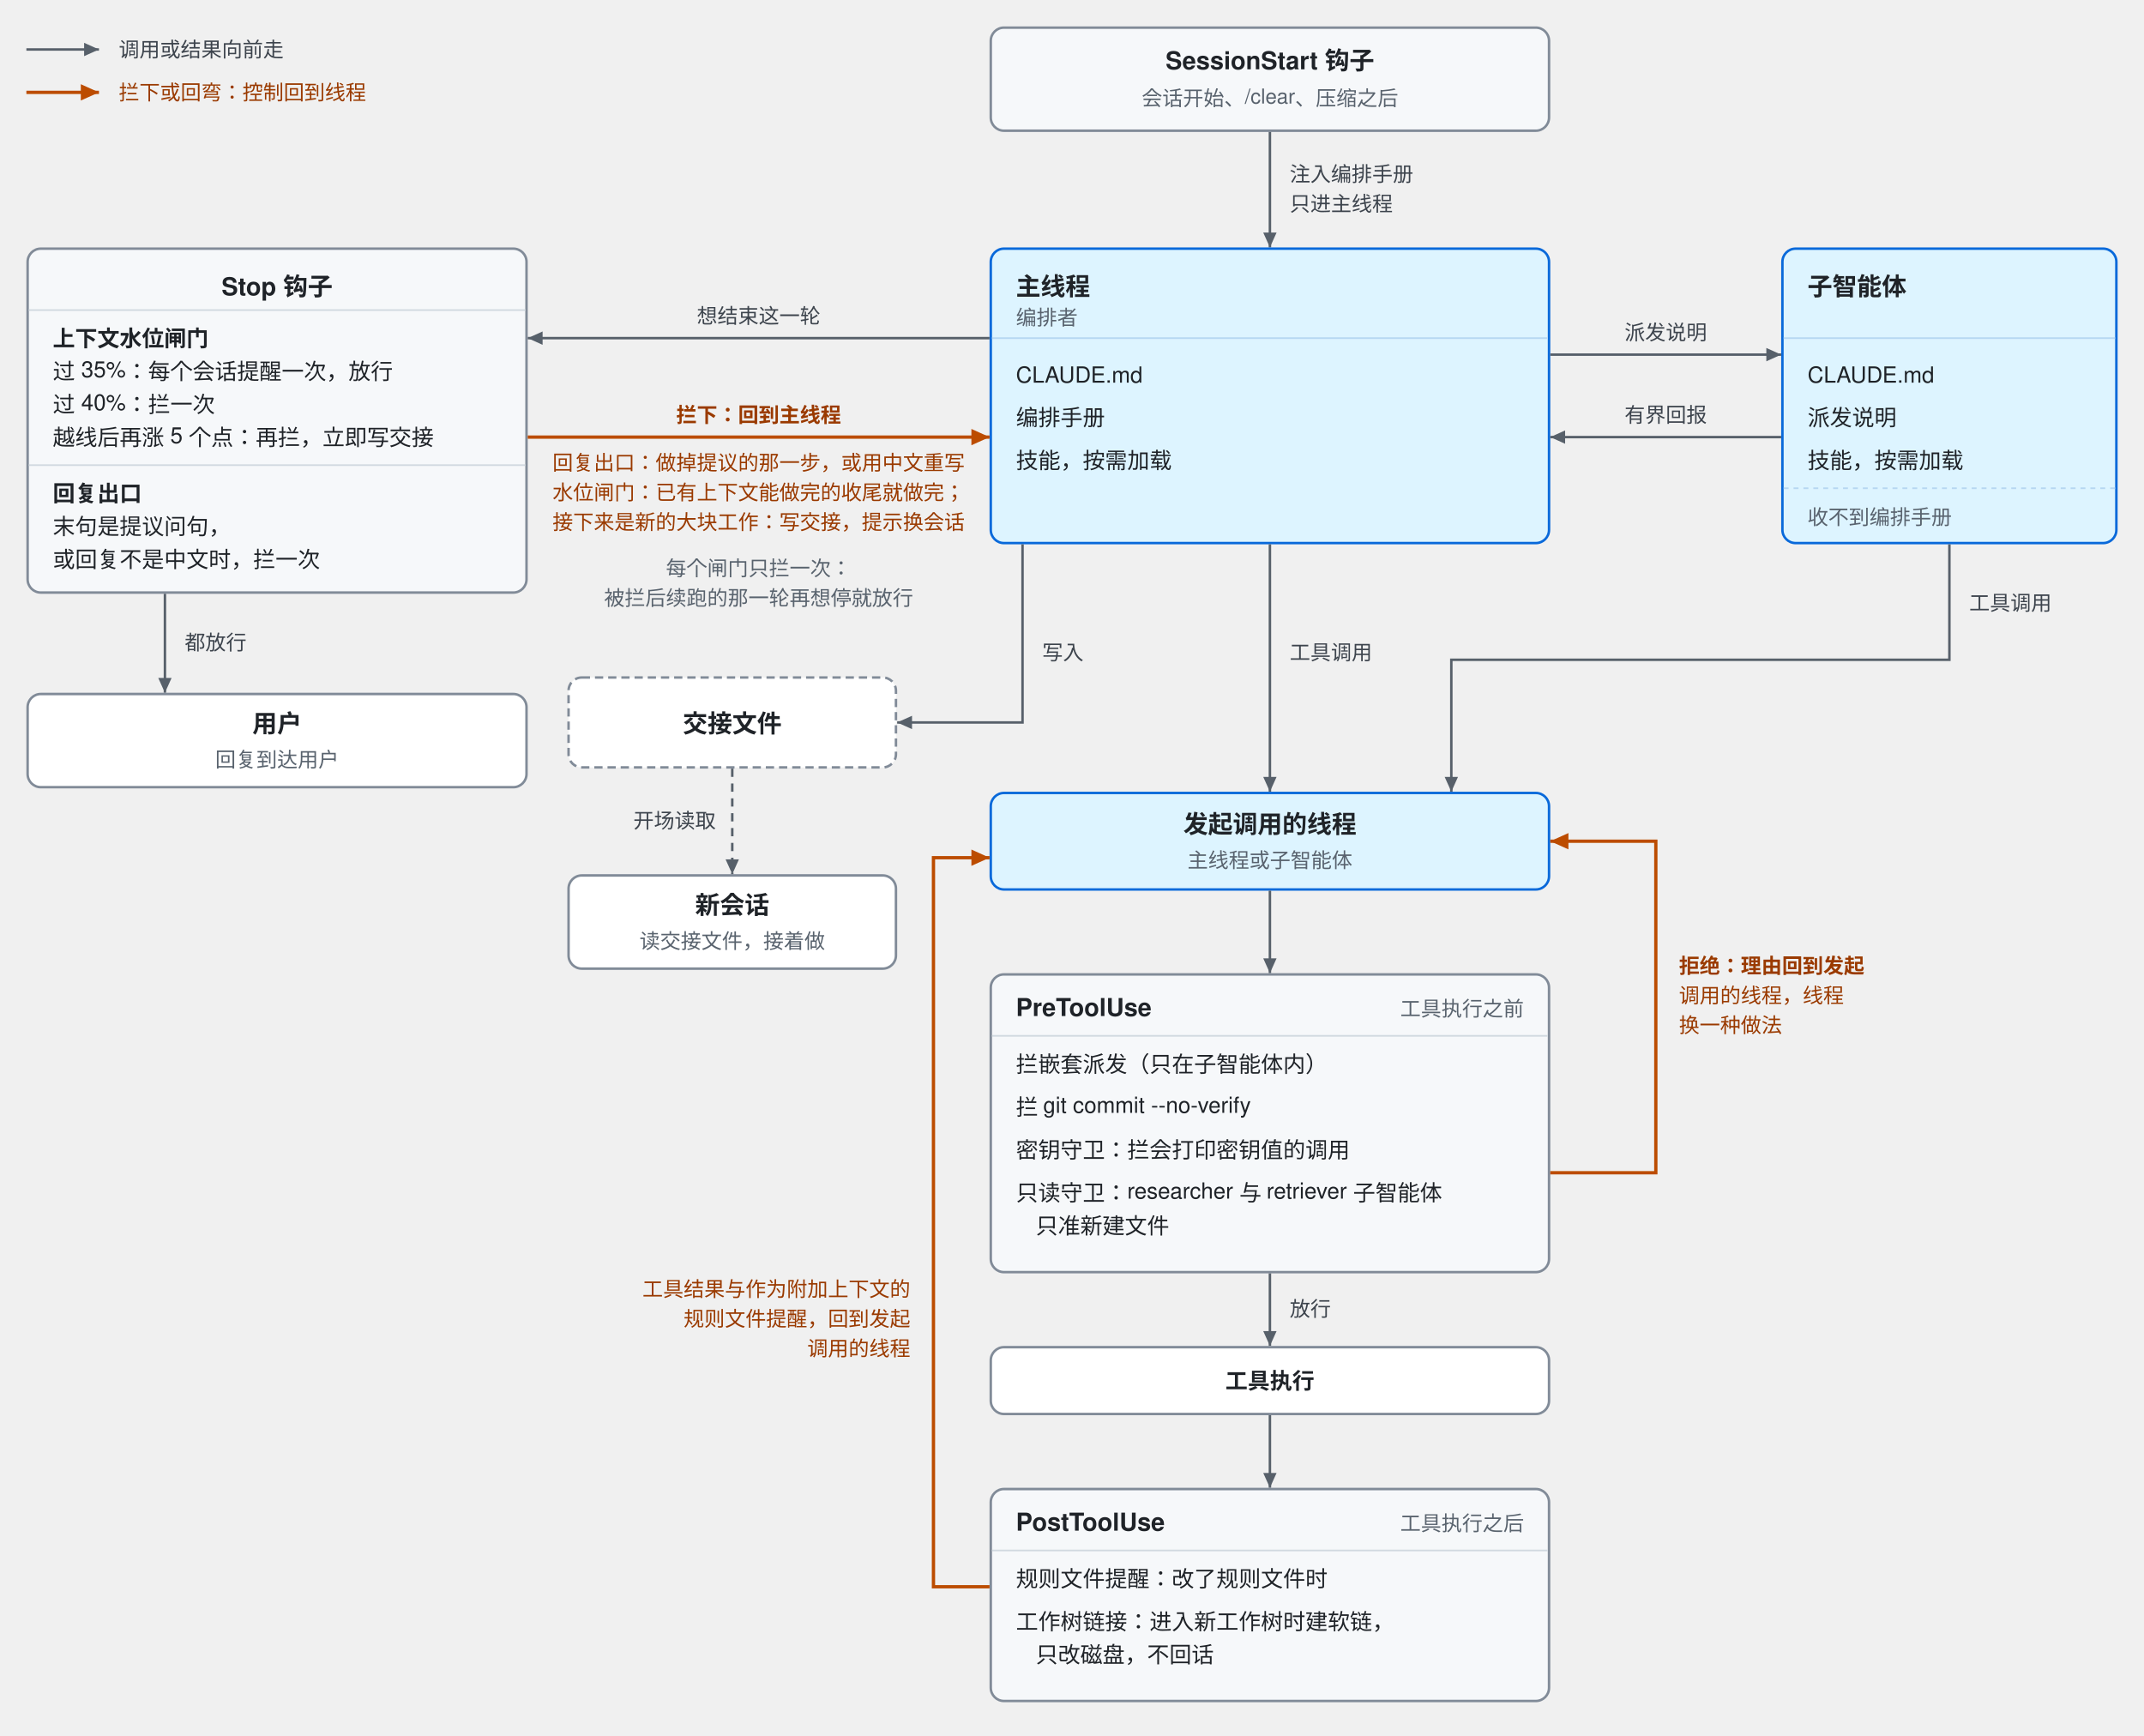
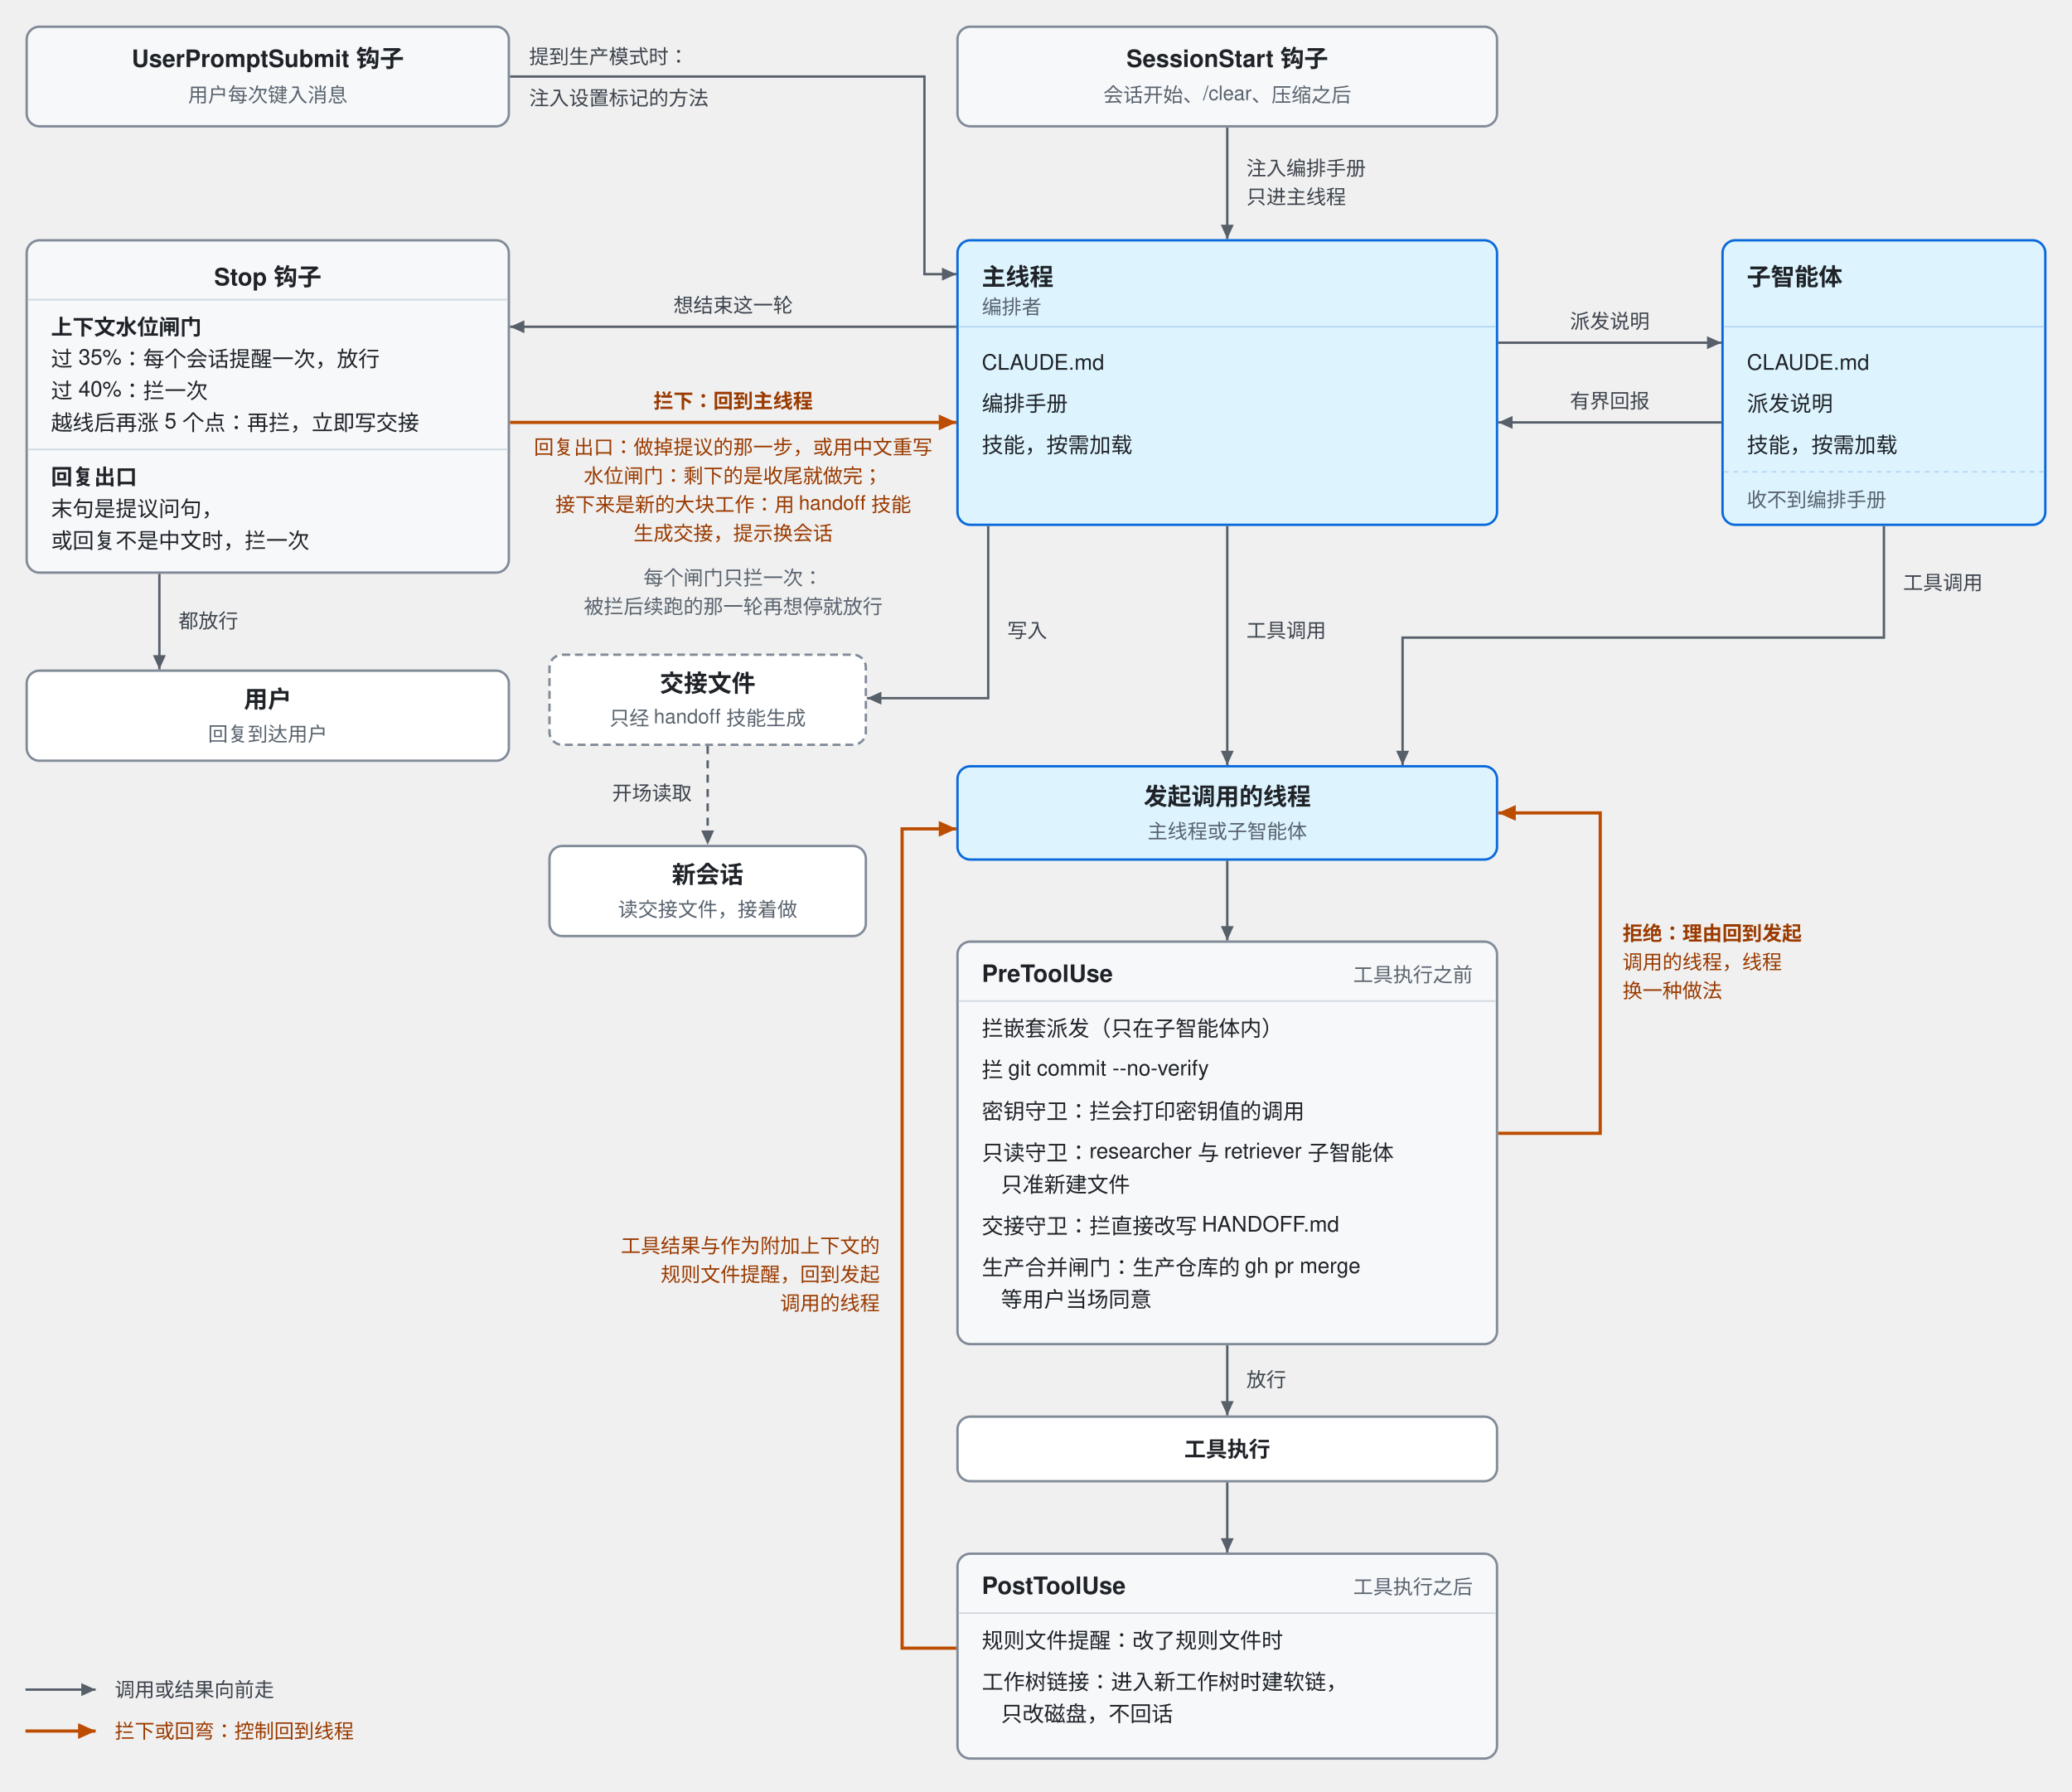
- <svg xmlns="http://www.w3.org/2000/svg" width="1300" height="1052" viewBox="0 0 1300 1052" role="img" aria-label="架构图，画的是一轮工作怎样运行。会话开始、/clear 与压缩之后，SessionStart 钩子把编排手册注入主线程，子智能体收不到。主线程向子智能体发出派发说明，子智能体交回有界回报。两条线程的每次工具调用在工具执行之前都经过 PreToolUse：子智能体内的嵌套派发、git commit --no-verify、会打印密钥值的调用，以及 researcher 与 retriever 子智能体新建文件以外的写操作都被拒绝，拒绝理由回到发起调用的线程，线程换一种做法；放行的调用交给工具执行。工具执行之后，PostToolUse 在改了规则文件时把规则文件提醒作为附加上下文送回发起调用的线程，在进入新工作树时只在磁盘上建软链，不回话。主线程想结束这一轮时经过 Stop 钩子，两个都放行则回复到达用户。上下文水位闸门过 35% 时每个会话提醒一次并放行，过 40% 拦一次，越线后水位再涨 5 个点再拦一次；回复出口在回复末句是提议问句或回复不是中文时拦一次。拦下都回到主线程。被回复出口拦下，主线程把提议的那一步做掉或用中文重写。被水位闸门第一次拦下，已有上下文能做完的收尾就做完，接下来是新的大块工作时写交接文件，提示用户换新会话；再次被拦时立即写交接文件。新会话读交接文件接着做。每个闸门只拦一次，被拦后续跑的那一轮再想停就放行。" font-family="system-ui, -apple-system, 'Segoe UI', Helvetica, Arial, sans-serif">
+ <svg xmlns="http://www.w3.org/2000/svg" width="1300" height="1124" viewBox="0 0 1300 1124" role="img" aria-label="架构图，画的是一轮工作怎样运行。会话开始、/clear 与压缩之后，SessionStart 钩子把编排手册注入主线程，子智能体收不到。用户本人键入的消息提到生产模式时，UserPromptSubmit 钩子给主线程注入一句说明，讲怎样设置与查看仓库的生产标记。主线程向子智能体发出派发说明，子智能体交回有界回报。两条线程的每次工具调用在工具执行之前都经过 PreToolUse：子智能体内的嵌套派发、git commit --no-verify、会打印密钥值的调用、直接改写 HANDOFF.md，以及 researcher 或 retriever 子智能体改动、移动或删除已有文件的操作都被拒绝，researcher 与 retriever 子智能体读文件、跑命令与新建文件都放行；在标成生产的仓库里执行 gh pr merge，要等用户当场同意才执行；拒绝理由回到发起调用的线程，线程换一种做法；放行的调用交给工具执行。工具执行之后，PostToolUse 在改了规则文件时把规则文件提醒作为附加上下文送回发起调用的线程，在进入新工作树时把主检出目录中的 CLAUDE.md、node_modules 与 .env* 软链进这个工作树，不回话。主线程想结束这一轮时经过 Stop 钩子，两个都放行则这一轮结束。上下文水位闸门过 35% 时每个会话提醒一次并放行，没有会话暂存目录时则每轮提醒，过 40% 拦一次，此后以上次拦截时的水位为基准，每再涨 5 个百分点就再拦一次；回复出口在回复末句是提议问句时拦一次，仅 zh/ 副本的安装里，较长的回复主要不是中文时也拦一次。拦下都回到主线程。被回复出口拦下，主线程要么直接把提议的那一步做掉，要么在确实需要用户拍板时按背景、各选项的后果与推荐的格式重新提问，因语言被拦时用中文重写。被水位闸门第一次拦下，已有上下文能做完的收尾就做完，接下来是新的大块工作时用 handoff 技能生成交接文件，提示用户换新会话；此后每次再被拦都立即生成交接文件。新会话读交接文件接着做。两个闸门都不会拦刚被拦下而续跑的那一轮，所以这一轮再想停就放行。" font-family="system-ui, -apple-system, 'Segoe UI', Helvetica, Arial, sans-serif">
  <defs>
    <marker id="arrow" viewBox="0 0 10 10" refX="10" refY="5" markerWidth="9" markerHeight="9" markerUnits="userSpaceOnUse" orient="auto">
      <path d="M0,0.5 L10,5 L0,9.5 z" fill="#57606a" />
    </marker>
    <marker id="back" viewBox="0 0 10 10" refX="10" refY="5" markerWidth="11" markerHeight="11" markerUnits="userSpaceOnUse" orient="auto">
      <path d="M0,0.5 L10,5 L0,9.5 z" fill="#bc4c00" />
    </marker>
  </defs>
-   <g id="legend">
-     <path d="M16,30 L60,30" fill="none" stroke="#57606a" stroke-width="1.5" marker-end="url(#arrow)" />
-     <text x="72" y="34.5" font-size="12.5" fill="#3d444d">调用或结果向前走</text>
-     <path d="M16,56 L60,56" fill="none" stroke="#bc4c00" stroke-width="2" marker-end="url(#back)" />
-     <text x="72" y="60.5" font-size="12.5" fill="#9a3a00">拦下或回弯：控制回到线程</text>
+   <g id="userpromptsubmit">
+     <rect id="ups-box" x="16.75" y="16.75" width="302.5" height="62.5" rx="8" fill="#f6f8fa" stroke="#818b98" stroke-width="1.5" />
+     <text x="168" y="42" font-size="15" font-weight="600" text-anchor="middle" fill="#1f2328" data-box="ups-box">UserPromptSubmit 钩子</text>
+     <text x="168" y="64" font-size="12.5" text-anchor="middle" fill="#59636e" data-box="ups-box">用户每次键入消息</text>
  </g>
+   <path d="M320,48 L580,48 L580,172 L600,172" fill="none" stroke="#57606a" stroke-width="1.5" marker-end="url(#arrow)" />
+   <text x="332" y="40" font-size="12.5" text-anchor="start" fill="#3d444d">提到生产模式时：</text>
+   <text x="332" y="66" font-size="12.5" text-anchor="start" fill="#3d444d">注入设置标记的方法</text>
  <g id="sessionstart">
    <rect id="ss-box" x="600.75" y="16.75" width="338.5" height="62.5" rx="8" fill="#f6f8fa" stroke="#818b98" stroke-width="1.5" />
    <text x="770" y="42" font-size="15" font-weight="600" text-anchor="middle" fill="#1f2328" data-box="ss-box">SessionStart 钩子</text>
    <text x="770" y="64" font-size="12.5" text-anchor="middle" fill="#59636e" data-box="ss-box">会话开始、/clear、压缩之后</text>
  </g>
  <path d="M770,80 L770,150" fill="none" stroke="#57606a" stroke-width="1.5" marker-end="url(#arrow)" />
  <text x="782" y="110" font-size="12.5" text-anchor="start" fill="#3d444d">注入编排手册</text>
  <text x="782" y="128" font-size="12.5" text-anchor="start" fill="#3d444d">只进主线程</text>
  <g id="main">
    <rect id="main-box" x="600.75" y="150.75" width="338.5" height="178.5" rx="8" fill="#ddf4ff" stroke="#0969da" stroke-width="1.5" />
    <text x="616" y="179" font-size="15" font-weight="600" fill="#1f2328" data-box="main-box">主线程</text>
    <text x="616" y="197" font-size="12.5" fill="#59636e" data-box="main-box">编排者</text>
    <line x1="601.5" y1="205" x2="938.5" y2="205" stroke="#b6d7f2" stroke-width="1" />
    <text x="616" y="232" font-size="13.5" fill="#1f2328" data-box="main-box">CLAUDE.md</text>
    <text x="616" y="258" font-size="13.5" fill="#1f2328" data-box="main-box">编排手册</text>
    <text x="616" y="284" font-size="13.5" fill="#1f2328" data-box="main-box">技能，按需加载</text>
  </g>
  <g id="subagent">
    <rect id="sub-box" x="1080.75" y="150.75" width="202.5" height="178.5" rx="8" fill="#ddf4ff" stroke="#0969da" stroke-width="1.5" />
    <text x="1096" y="179" font-size="15" font-weight="600" fill="#1f2328" data-box="sub-box">子智能体</text>
    <line x1="1081.5" y1="205" x2="1282.5" y2="205" stroke="#b6d7f2" stroke-width="1" />
    <text x="1096" y="232" font-size="13.5" fill="#1f2328" data-box="sub-box">CLAUDE.md</text>
    <text x="1096" y="258" font-size="13.5" fill="#1f2328" data-box="sub-box">派发说明</text>
    <text x="1096" y="284" font-size="13.5" fill="#1f2328" data-box="sub-box">技能，按需加载</text>
    <line x1="1081.5" y1="296" x2="1282.5" y2="296" stroke="#b6d7f2" stroke-width="1" stroke-dasharray="3 3" />
    <text x="1096" y="318" font-size="12.5" fill="#59636e" data-box="sub-box">收不到编排手册</text>
  </g>
  <path d="M940,215 L1080,215" fill="none" stroke="#57606a" stroke-width="1.5" marker-end="url(#arrow)" />
  <text x="1010" y="206" font-size="12.5" text-anchor="middle" fill="#3d444d">派发说明</text>
  <path d="M1080,265 L940,265" fill="none" stroke="#57606a" stroke-width="1.5" marker-end="url(#arrow)" />
  <text x="1010" y="256" font-size="12.5" text-anchor="middle" fill="#3d444d">有界回报</text>
  <g id="stop">
    <rect id="stop-box" x="16.75" y="150.75" width="302.5" height="208.5" rx="8" fill="#f6f8fa" stroke="#818b98" stroke-width="1.5" />
    <text x="168" y="179" font-size="15" font-weight="600" text-anchor="middle" fill="#1f2328" data-box="stop-box">Stop 钩子</text>
    <line x1="17.5" y1="188" x2="318.5" y2="188" stroke="#d1d9e0" stroke-width="1" />
    <text x="32" y="210" font-size="13.5" font-weight="600" fill="#1f2328" data-box="stop-box">上下文水位闸门</text>
    <text x="32" y="230" font-size="13.5" fill="#1f2328" data-box="stop-box">过 35%：每个会话提醒一次，放行</text>
    <text x="32" y="250" font-size="13.5" fill="#1f2328" data-box="stop-box">过 40%：拦一次</text>
    <text x="32" y="270" font-size="13.5" fill="#1f2328" data-box="stop-box">越线后再涨 5 个点：再拦，立即写交接</text>
    <line x1="17.5" y1="282" x2="318.5" y2="282" stroke="#d1d9e0" stroke-width="1" />
    <text x="32" y="304" font-size="13.5" font-weight="600" fill="#1f2328" data-box="stop-box">回复出口</text>
    <text x="32" y="324" font-size="13.5" fill="#1f2328" data-box="stop-box">末句是提议问句，</text>
    <text x="32" y="344" font-size="13.5" fill="#1f2328" data-box="stop-box">或回复不是中文时，拦一次</text>
  </g>
  <path d="M600,205 L320,205" fill="none" stroke="#57606a" stroke-width="1.5" marker-end="url(#arrow)" />
  <text x="460" y="196" font-size="12.5" text-anchor="middle" fill="#3d444d">想结束这一轮</text>
  <path d="M320,265 L600,265" fill="none" stroke="#bc4c00" stroke-width="2" marker-end="url(#back)" />
  <text x="460" y="256" font-size="12.5" font-weight="600" text-anchor="middle" fill="#9a3a00">拦下：回到主线程</text>
  <text x="460" y="285" font-size="12.5" text-anchor="middle" fill="#9a3a00">回复出口：做掉提议的那一步，或用中文重写</text>
-   <text x="460" y="303" font-size="12.5" text-anchor="middle" fill="#9a3a00">水位闸门：已有上下文能做完的收尾就做完；</text>
-   <text x="460" y="321" font-size="12.5" text-anchor="middle" fill="#9a3a00">接下来是新的大块工作：写交接，提示换会话</text>
-   <text x="460" y="349" font-size="12.5" text-anchor="middle" fill="#59636e">每个闸门只拦一次：</text>
-   <text x="460" y="367" font-size="12.5" text-anchor="middle" fill="#59636e">被拦后续跑的那一轮再想停就放行</text>
+   <text x="460" y="303" font-size="12.5" text-anchor="middle" fill="#9a3a00">水位闸门：剩下的是收尾就做完；</text>
+   <text x="460" y="321" font-size="12.5" text-anchor="middle" fill="#9a3a00">接下来是新的大块工作：用 handoff 技能</text>
+   <text x="460" y="339" font-size="12.5" text-anchor="middle" fill="#9a3a00">生成交接，提示换会话</text>
+   <text x="460" y="367" font-size="12.5" text-anchor="middle" fill="#59636e">每个闸门只拦一次：</text>
+   <text x="460" y="385" font-size="12.5" text-anchor="middle" fill="#59636e">被拦后续跑的那一轮再想停就放行</text>
  <path d="M100,360 L100,420" fill="none" stroke="#57606a" stroke-width="1.5" marker-end="url(#arrow)" />
  <text x="112" y="394" font-size="12.5" text-anchor="start" fill="#3d444d">都放行</text>
  <g id="user">
    <rect id="user-box" x="16.75" y="420.75" width="302.5" height="56.5" rx="8" fill="#ffffff" stroke="#818b98" stroke-width="1.5" />
    <text x="168" y="444" font-size="15" font-weight="600" text-anchor="middle" fill="#1f2328" data-box="user-box">用户</text>
    <text x="168" y="465" font-size="12.5" text-anchor="middle" fill="#59636e" data-box="user-box">回复到达用户</text>
  </g>
  <g id="handoff">
-     <rect id="handoff-box" x="344.75" y="410.75" width="198.5" height="54.5" rx="8" fill="#ffffff" stroke="#818b98" stroke-width="1.5" stroke-dasharray="5 3" />
-     <text x="444" y="444" font-size="15" font-weight="600" text-anchor="middle" fill="#1f2328" data-box="handoff-box">交接文件</text>
+     <rect id="handoff-box" x="344.75" y="410.75" width="198.5" height="56.5" rx="8" fill="#ffffff" stroke="#818b98" stroke-width="1.5" stroke-dasharray="5 3" />
+     <text x="444" y="434" font-size="15" font-weight="600" text-anchor="middle" fill="#1f2328" data-box="handoff-box">交接文件</text>
+     <text x="444" y="455" font-size="12.5" text-anchor="middle" fill="#59636e" data-box="handoff-box">只经 handoff 技能生成</text>
  </g>
  <path d="M620,330 L620,438 L544,438" fill="none" stroke="#57606a" stroke-width="1.5" marker-end="url(#arrow)" />
  <text x="632" y="400" font-size="12.5" text-anchor="start" fill="#3d444d">写入</text>
  <g id="newsession">
    <rect id="new-box" x="344.75" y="530.75" width="198.5" height="56.5" rx="8" fill="#ffffff" stroke="#818b98" stroke-width="1.5" />
    <text x="444" y="554" font-size="15" font-weight="600" text-anchor="middle" fill="#1f2328" data-box="new-box">新会话</text>
    <text x="444" y="575" font-size="12.5" text-anchor="middle" fill="#59636e" data-box="new-box">读交接文件，接着做</text>
  </g>
-   <path d="M444,466 L444,530" fill="none" stroke="#57606a" stroke-width="1.5" stroke-dasharray="5 4" marker-end="url(#arrow)" />
+   <path d="M444,468 L444,530" fill="none" stroke="#57606a" stroke-width="1.5" stroke-dasharray="5 4" marker-end="url(#arrow)" />
  <text x="434" y="502" font-size="12.5" text-anchor="end" fill="#3d444d">开场读取</text>
  <path d="M770,330 L770,480" fill="none" stroke="#57606a" stroke-width="1.5" marker-end="url(#arrow)" />
  <text x="782" y="400" font-size="12.5" text-anchor="start" fill="#3d444d">工具调用</text>
  <path d="M1182,330 L1182,400 L880,400 L880,480" fill="none" stroke="#57606a" stroke-width="1.5" marker-end="url(#arrow)" />
  <text x="1194" y="370" font-size="12.5" text-anchor="start" fill="#3d444d">工具调用</text>
  <g id="caller">
    <rect id="caller-box" x="600.75" y="480.75" width="338.5" height="58.5" rx="8" fill="#ddf4ff" stroke="#0969da" stroke-width="1.5" />
    <text x="770" y="505" font-size="15" font-weight="600" text-anchor="middle" fill="#1f2328" data-box="caller-box">发起调用的线程</text>
    <text x="770" y="526" font-size="12.5" text-anchor="middle" fill="#59636e" data-box="caller-box">主线程或子智能体</text>
  </g>
  <path d="M770,540 L770,590" fill="none" stroke="#57606a" stroke-width="1.5" marker-end="url(#arrow)" />
  <g id="pre">
-     <rect id="pre-box" x="600.75" y="590.75" width="338.5" height="180.5" rx="8" fill="#f6f8fa" stroke="#818b98" stroke-width="1.5" />
+     <rect id="pre-box" x="600.75" y="590.75" width="338.5" height="252.5" rx="8" fill="#f6f8fa" stroke="#818b98" stroke-width="1.5" />
    <text x="616" y="616" font-size="15" font-weight="600" fill="#1f2328" data-box="pre-box">PreToolUse</text>
    <text x="924" y="616" font-size="12.5" text-anchor="end" fill="#59636e" data-box="pre-box">工具执行之前</text>
    <line x1="601.5" y1="628" x2="938.5" y2="628" stroke="#d1d9e0" stroke-width="1" />
    <text x="616" y="650" font-size="13.5" fill="#1f2328" data-box="pre-box">拦嵌套派发（只在子智能体内）</text>
    <text x="616" y="676" font-size="13.5" fill="#1f2328" data-box="pre-box">拦 git commit --no-verify</text>
    <text x="616" y="702" font-size="13.5" fill="#1f2328" data-box="pre-box">密钥守卫：拦会打印密钥值的调用</text>
    <text x="616" y="728" font-size="13.5" fill="#1f2328" data-box="pre-box">只读守卫：researcher 与 retriever 子智能体</text>
    <text x="628" y="748" font-size="13.5" fill="#1f2328" data-box="pre-box">只准新建文件</text>
+     <text x="616" y="774" font-size="13.5" fill="#1f2328" data-box="pre-box">交接守卫：拦直接改写 HANDOFF.md</text>
+     <text x="616" y="800" font-size="13.5" fill="#1f2328" data-box="pre-box">生产合并闸门：生产仓库的 gh pr merge</text>
+     <text x="628" y="820" font-size="13.5" fill="#1f2328" data-box="pre-box">等用户当场同意</text>
  </g>
-   <path d="M770,772 L770,816" fill="none" stroke="#57606a" stroke-width="1.5" marker-end="url(#arrow)" />
-   <text x="782" y="798" font-size="12.5" text-anchor="start" fill="#3d444d">放行</text>
+   <path d="M770,844 L770,888" fill="none" stroke="#57606a" stroke-width="1.5" marker-end="url(#arrow)" />
+   <text x="782" y="870" font-size="12.5" text-anchor="start" fill="#3d444d">放行</text>
  <g id="tool">
-     <rect id="tool-box" x="600.75" y="816.75" width="338.5" height="40.5" rx="8" fill="#ffffff" stroke="#818b98" stroke-width="1.5" />
-     <text x="770" y="842" font-size="13.5" font-weight="600" text-anchor="middle" fill="#1f2328" data-box="tool-box">工具执行</text>
+     <rect id="tool-box" x="600.75" y="888.75" width="338.5" height="40.5" rx="8" fill="#ffffff" stroke="#818b98" stroke-width="1.5" />
+     <text x="770" y="914" font-size="13.5" font-weight="600" text-anchor="middle" fill="#1f2328" data-box="tool-box">工具执行</text>
  </g>
-   <path d="M770,858 L770,902" fill="none" stroke="#57606a" stroke-width="1.5" marker-end="url(#arrow)" />
+   <path d="M770,930 L770,974" fill="none" stroke="#57606a" stroke-width="1.5" marker-end="url(#arrow)" />
  <g id="post">
-     <rect id="post-box" x="600.75" y="902.75" width="338.5" height="128.5" rx="8" fill="#f6f8fa" stroke="#818b98" stroke-width="1.5" />
-     <text x="616" y="928" font-size="15" font-weight="600" fill="#1f2328" data-box="post-box">PostToolUse</text>
-     <text x="924" y="928" font-size="12.5" text-anchor="end" fill="#59636e" data-box="post-box">工具执行之后</text>
-     <line x1="601.5" y1="940" x2="938.5" y2="940" stroke="#d1d9e0" stroke-width="1" />
-     <text x="616" y="962" font-size="13.5" fill="#1f2328" data-box="post-box">规则文件提醒：改了规则文件时</text>
-     <text x="616" y="988" font-size="13.5" fill="#1f2328" data-box="post-box">工作树链接：进入新工作树时建软链，</text>
-     <text x="628" y="1008" font-size="13.5" fill="#1f2328" data-box="post-box">只改磁盘，不回话</text>
+     <rect id="post-box" x="600.75" y="974.75" width="338.5" height="128.5" rx="8" fill="#f6f8fa" stroke="#818b98" stroke-width="1.5" />
+     <text x="616" y="1000" font-size="15" font-weight="600" fill="#1f2328" data-box="post-box">PostToolUse</text>
+     <text x="924" y="1000" font-size="12.5" text-anchor="end" fill="#59636e" data-box="post-box">工具执行之后</text>
+     <line x1="601.5" y1="1012" x2="938.5" y2="1012" stroke="#d1d9e0" stroke-width="1" />
+     <text x="616" y="1034" font-size="13.5" fill="#1f2328" data-box="post-box">规则文件提醒：改了规则文件时</text>
+     <text x="616" y="1060" font-size="13.5" fill="#1f2328" data-box="post-box">工作树链接：进入新工作树时建软链，</text>
+     <text x="628" y="1080" font-size="13.5" fill="#1f2328" data-box="post-box">只改磁盘，不回话</text>
  </g>
  <path d="M940,711 L1004,711 L1004,510 L940,510" fill="none" stroke="#bc4c00" stroke-width="2" marker-end="url(#back)" />
  <text x="1018" y="590" font-size="12.5" font-weight="600" text-anchor="start" fill="#9a3a00">拒绝：理由回到发起</text>
  <text x="1018" y="608" font-size="12.5" text-anchor="start" fill="#9a3a00">调用的线程，线程</text>
  <text x="1018" y="626" font-size="12.5" text-anchor="start" fill="#9a3a00">换一种做法</text>
-   <path d="M600,962 L566,962 L566,520 L600,520" fill="none" stroke="#bc4c00" stroke-width="2" marker-end="url(#back)" />
+   <path d="M600,1034 L566,1034 L566,520 L600,520" fill="none" stroke="#bc4c00" stroke-width="2" marker-end="url(#back)" />
  <text x="552" y="786" font-size="12.5" text-anchor="end" fill="#9a3a00">工具结果与作为附加上下文的</text>
  <text x="552" y="804" font-size="12.5" text-anchor="end" fill="#9a3a00">规则文件提醒，回到发起</text>
  <text x="552" y="822" font-size="12.5" text-anchor="end" fill="#9a3a00">调用的线程</text>
+   <g id="legend">
+     <path d="M16,1060 L60,1060" fill="none" stroke="#57606a" stroke-width="1.5" marker-end="url(#arrow)" />
+     <text x="72" y="1064.5" font-size="12.5" fill="#3d444d">调用或结果向前走</text>
+     <path d="M16,1086 L60,1086" fill="none" stroke="#bc4c00" stroke-width="2" marker-end="url(#back)" />
+     <text x="72" y="1090.5" font-size="12.5" fill="#9a3a00">拦下或回弯：控制回到线程</text>
+   </g>
</svg>
